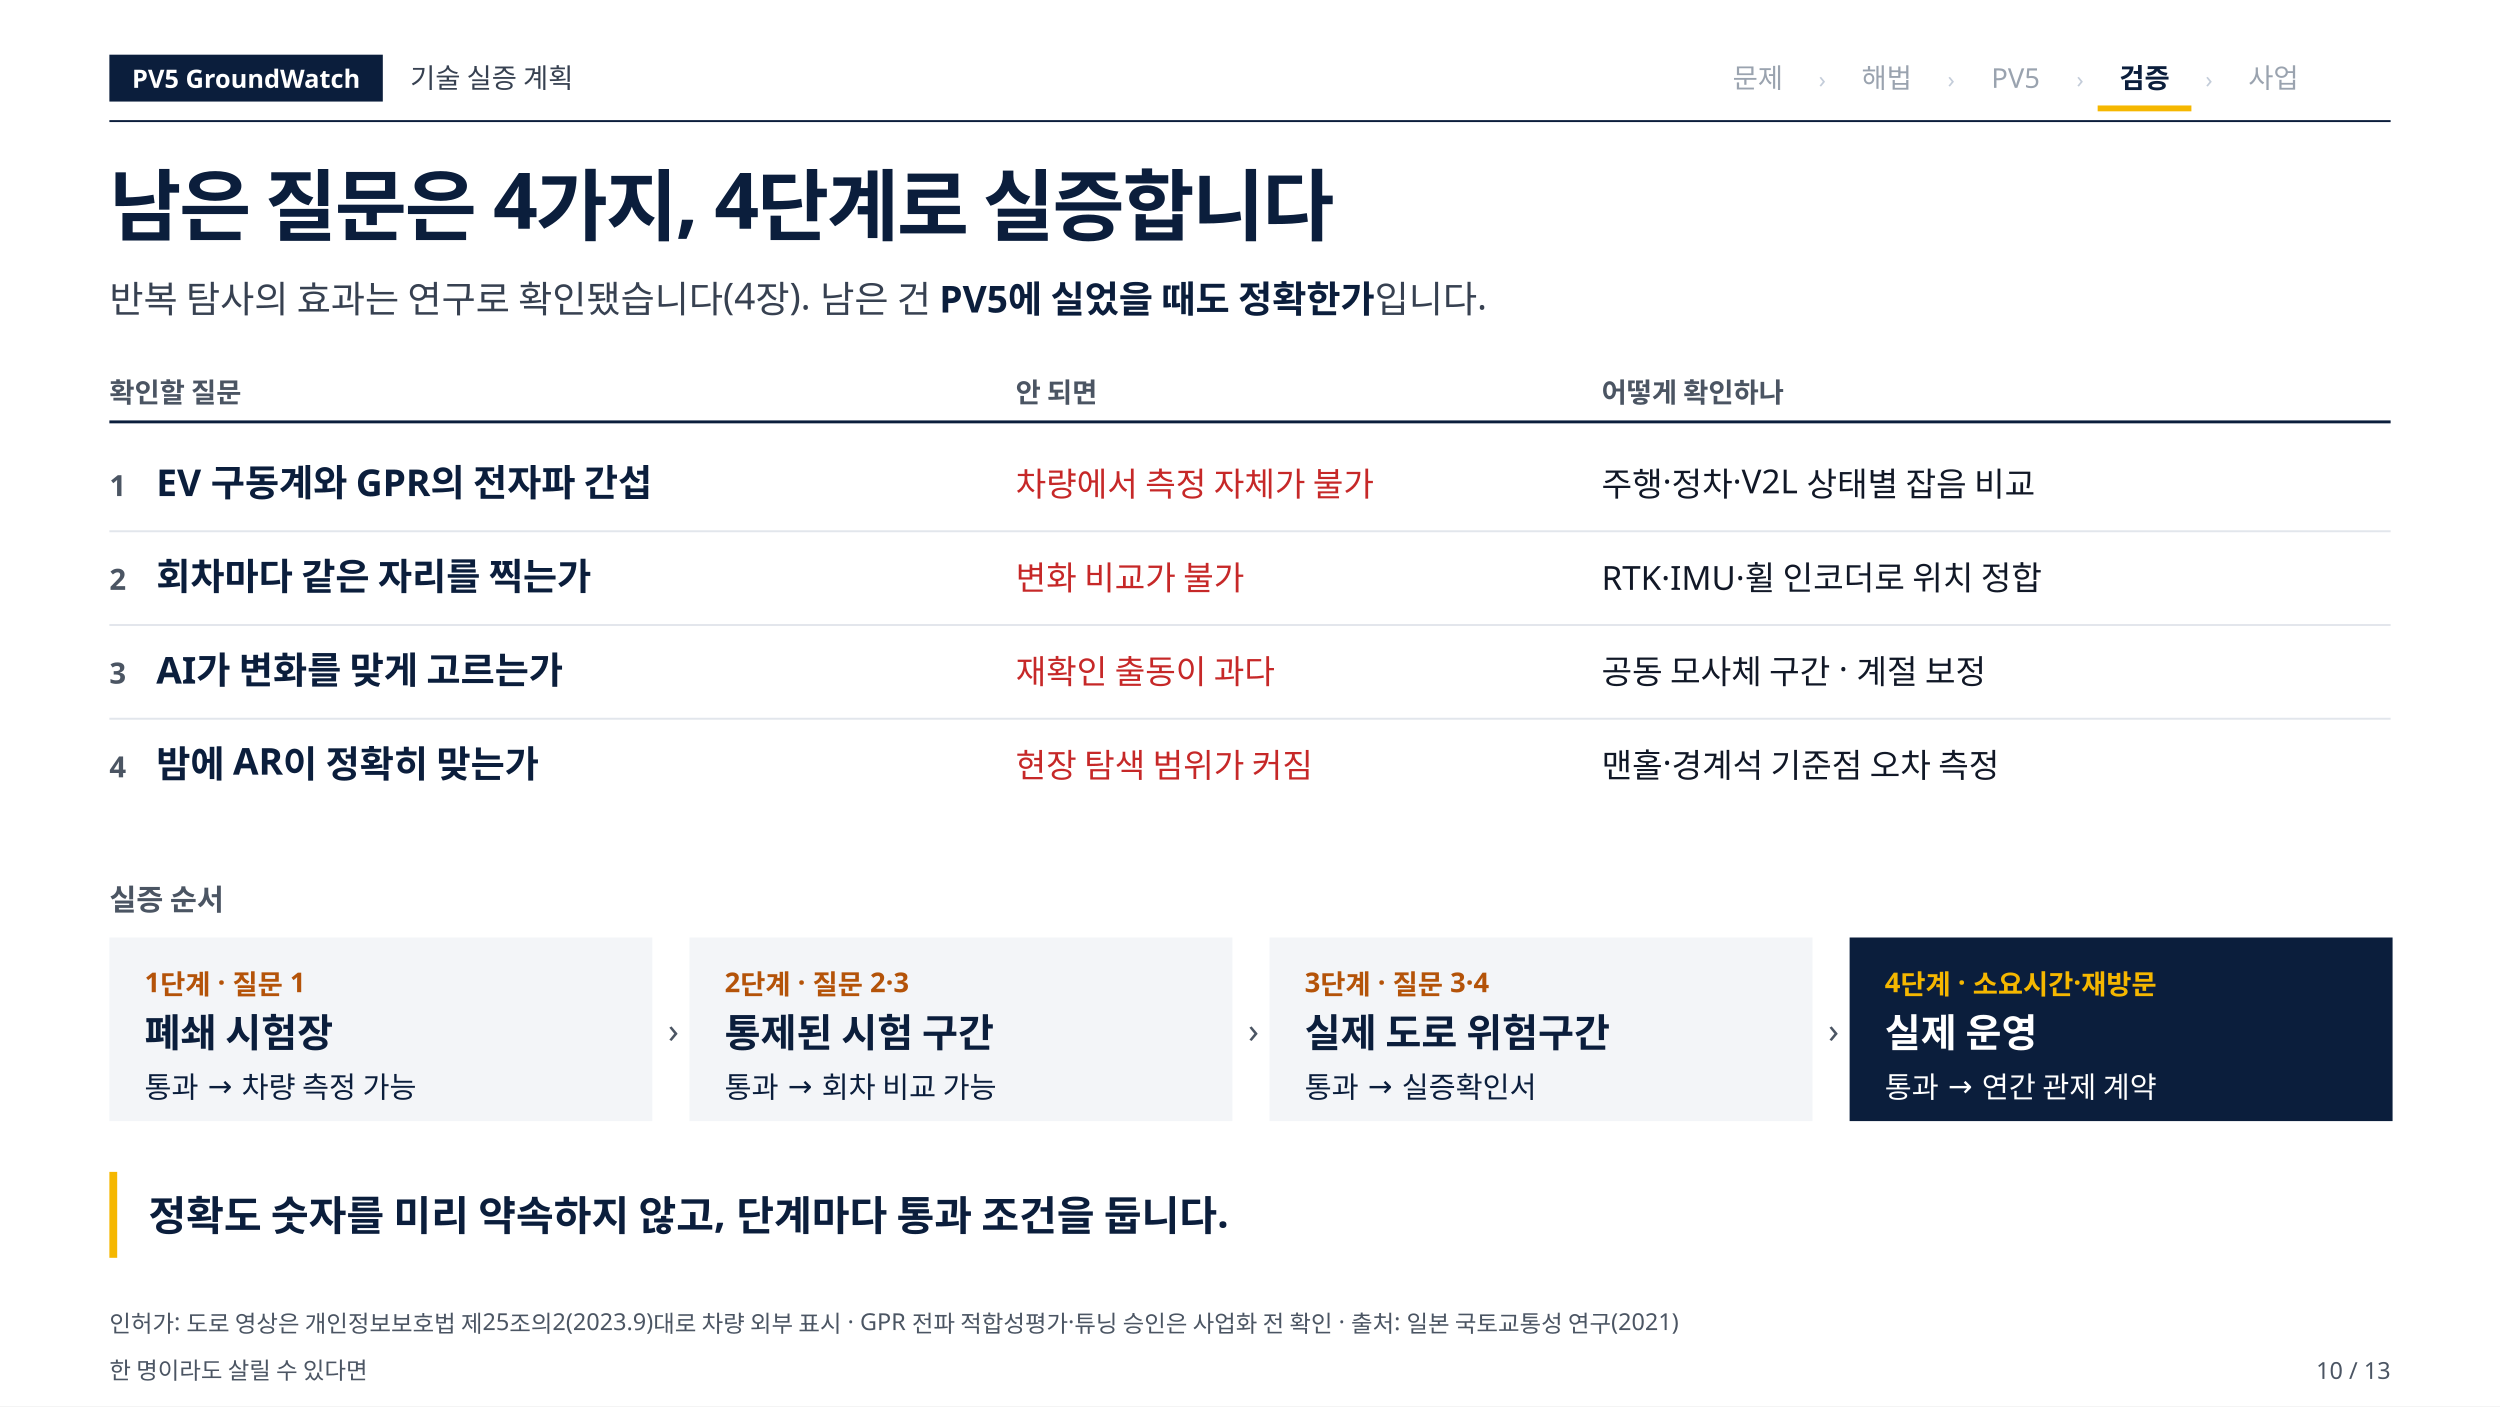
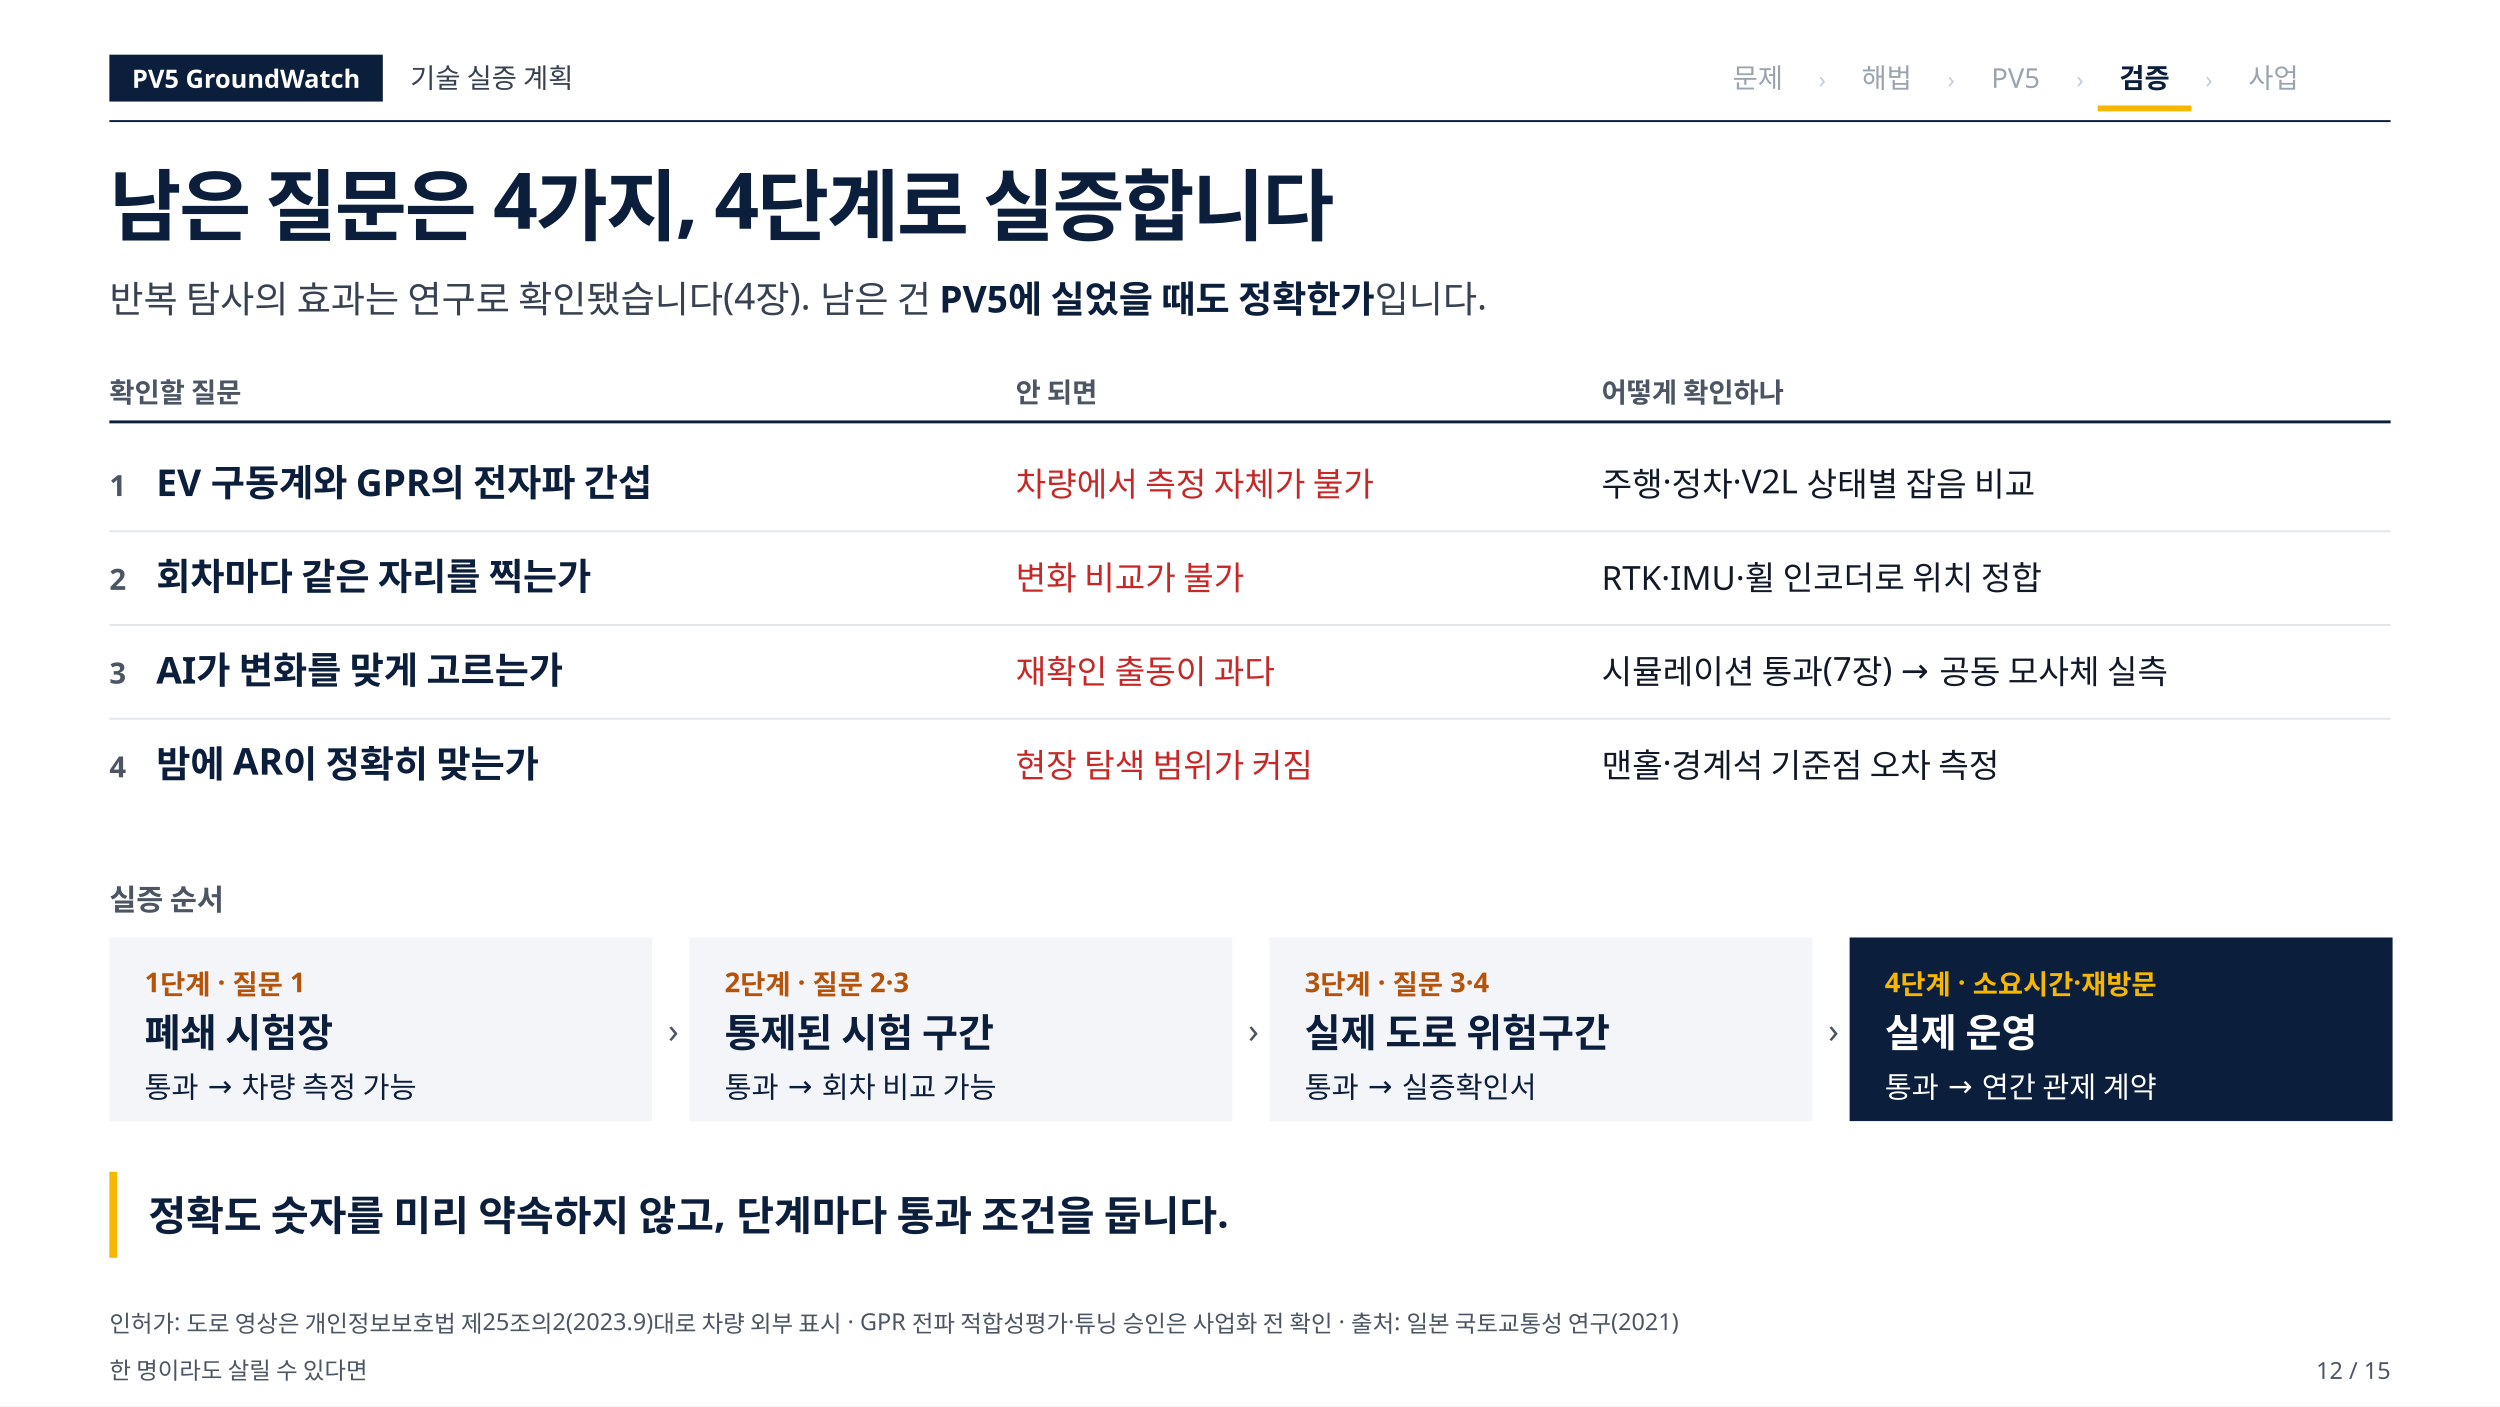
<svg xmlns="http://www.w3.org/2000/svg" viewBox="0 0 1280 720" lang="ko-KR" data-pptx-page-role="content" font-family="Pretendard, 'Malgun Gothic', sans-serif">
  <rect id="bg" x="0" y="0" width="1280" height="720" fill="#FFFFFF" />
  <g id="header" data-pptx-role="header" data-pptx-bounds="56 24 1168 40">
    <rect x="56" y="28" width="140" height="24" fill="#0B1E3C" />
    <text x="126" y="45" font-size="13" font-weight="bold" fill="#FFFFFF" text-anchor="middle">PV5 GroundWatch</text>
    <text x="210" y="45" font-size="14" fill="#374151">기술 실증 계획</text>
    <text x="900" y="45" font-size="14" font-weight="normal" fill="#9AA3AF" text-anchor="middle">문제</text>
    <text x="933" y="45" font-size="12" fill="#C3CCD9" text-anchor="middle">›</text>
    <text x="966" y="45" font-size="14" font-weight="normal" fill="#9AA3AF" text-anchor="middle">해법</text>
    <text x="999" y="45" font-size="12" fill="#C3CCD9" text-anchor="middle">›</text>
    <text x="1032" y="45" font-size="14" font-weight="normal" fill="#9AA3AF" text-anchor="middle">PV5</text>
    <text x="1065" y="45" font-size="12" fill="#C3CCD9" text-anchor="middle">›</text>
    <text x="1098" y="45" font-size="14" font-weight="bold" fill="#0B1E3C" text-anchor="middle">검증</text>
    <rect x="1074" y="54" width="48" height="3" fill="#F5B700" />
    <text x="1131" y="45" font-size="12" fill="#C3CCD9" text-anchor="middle">›</text>
    <text x="1164" y="45" font-size="14" font-weight="normal" fill="#9AA3AF" text-anchor="middle">사업</text>
    <line x1="56" y1="62" x2="1224" y2="62" stroke="#0B1E3C" stroke-width="1" />
  </g>
  <g id="title" data-pptx-bounds="56 80 1168 56" letter-spacing="-1">
    <text x="56" y="120" font-size="40" font-weight="bold" fill="#0B1E3C">남은 질문은 4가지, 4단계로 실증합니다</text>
  </g>
  <g id="lead" data-pptx-bounds="56 138 1168 28">
    <text x="56" y="160" font-size="19" fill="#374151">반복 탐사의 효과는 연구로 확인됐습니다(4장). 남은 건 <tspan font-weight="bold" fill="#0B1E3C">PV5에 실었을 때도 정확한가</tspan>입니다.</text>
  </g>
  <g id="questions" data-pptx-bounds="56 186 1168 236">
    <g font-size="14" font-weight="bold" fill="#4B5563">
      <text x="56" y="206">확인할 질문</text>
      <text x="520" y="206">안 되면</text>
      <text x="820" y="206">어떻게 확인하나</text>
    </g>
    <line x1="56" y1="216" x2="1224" y2="216" stroke="#0B1E3C" stroke-width="1.5" />
    <text x="56" y="254" font-size="15" font-weight="bold" fill="#4B5563">1</text>
    <text x="80" y="254" font-size="19" font-weight="bold" fill="#0B1E3C">EV 구동계와 GPR의 전자파 간섭</text>
    <text x="520" y="254" font-size="17" fill="#C62828">차량에서 측정 자체가 불가</text>
    <text x="820" y="254" font-size="17" fill="#111827">주행·정차·V2L 상태별 잡음 비교</text>
    <line x1="56" y1="272" x2="1224" y2="272" stroke="#E2E6EC" stroke-width="1" />
    <text x="56" y="302" font-size="15" font-weight="bold" fill="#4B5563">2</text>
    <text x="80" y="302" font-size="19" font-weight="bold" fill="#0B1E3C">회차마다 같은 자리를 찍는가</text>
    <text x="520" y="302" font-size="17" fill="#C62828">변화 비교가 불가</text>
    <text x="820" y="302" font-size="17" fill="#111827">RTK·IMU·휠 인코더로 위치 정합</text>
    <line x1="56" y1="320" x2="1224" y2="320" stroke="#E2E6EC" stroke-width="1" />
    <text x="56" y="350" font-size="15" font-weight="bold" fill="#4B5563">3</text>
    <text x="80" y="350" font-size="19" font-weight="bold" fill="#0B1E3C">AI가 변화를 맞게 고르는가</text>
    <text x="520" y="350" font-size="17" fill="#C62828">재확인 출동이 과다</text>
-     <text x="820" y="350" font-size="17" fill="#111827">공동 모사체 구간 · 계절 보정</text>
+     <text x="820" y="350" font-size="17" fill="#111827">시뮬레이션 통과(7장) → 공동 모사체 실측</text>
    <line x1="56" y1="368" x2="1224" y2="368" stroke="#E2E6EC" stroke-width="1" />
    <text x="56" y="398" font-size="15" font-weight="bold" fill="#4B5563">4</text>
    <text x="80" y="398" font-size="19" font-weight="bold" fill="#0B1E3C">밤에 AR이 정확히 맞는가</text>
    <text x="520" y="398" font-size="17" fill="#C62828">현장 탐색 범위가 커짐</text>
    <text x="820" y="398" font-size="17" fill="#111827">맨홀·경계석 기준점 오차 측정</text>
  </g>
  <g id="stages" data-pptx-bounds="56 446 1168 130">
    <text x="56" y="466" font-size="15" font-weight="bold" fill="#4B5563">실증 순서</text>
    <rect x="56" y="480" width="278" height="94" fill="#F3F5F8" />
    <text x="74" y="508" font-size="14" font-weight="bold" fill="#B45309">1단계 · 질문 1</text>
    <text x="74" y="536" font-size="20" font-weight="bold" fill="#0B1E3C">폐쇄 시험장</text>
    <text x="74" y="562" font-size="15" fill="#0B1E3C">통과 → 차량 측정 가능</text>
    <text x="342" y="534" font-size="18" fill="#4B5563">›</text>
    <rect x="353" y="480" width="278" height="94" fill="#F3F5F8" />
    <text x="371" y="508" font-size="14" font-weight="bold" fill="#B45309">2단계 · 질문 2·3</text>
    <text x="371" y="536" font-size="20" font-weight="bold" fill="#0B1E3C">통제된 시험 구간</text>
    <text x="371" y="562" font-size="15" fill="#0B1E3C">통과 → 회차 비교 가능</text>
    <text x="639" y="534" font-size="18" fill="#4B5563">›</text>
    <rect x="650" y="480" width="278" height="94" fill="#F3F5F8" />
    <text x="668" y="508" font-size="14" font-weight="bold" fill="#B45309">3단계 · 질문 3·4</text>
    <text x="668" y="536" font-size="20" font-weight="bold" fill="#0B1E3C">실제 도로 위험구간</text>
    <text x="668" y="562" font-size="15" fill="#0B1E3C">통과 → 실증확인서</text>
    <text x="936" y="534" font-size="18" fill="#4B5563">›</text>
    <rect x="947" y="480" width="278" height="94" fill="#0B1E3C" />
    <text x="965" y="508" font-size="14" font-weight="bold" fill="#F5B700">4단계 · 소요시간·재방문</text>
    <text x="965" y="536" font-size="20" font-weight="bold" fill="#FFFFFF">실제 운영</text>
    <text x="965" y="562" font-size="15" fill="#FFFFFF">통과 → 연간 관제 계약</text>
  </g>
  <g id="conclusion" data-pptx-bounds="56 600 1168 44">
    <rect x="56" y="600" width="4" height="44" fill="#F5B700" />
    <text x="76" y="630" font-size="21" font-weight="bold" fill="#0B1E3C">정확도 숫자를 미리 약속하지 않고, 단계마다 통과 조건을 둡니다.</text>
  </g>
  <g id="source" data-pptx-bounds="56 668 1168 20">
    <text x="56" y="682" font-size="12" fill="#4B5563">인허가: 도로 영상은 개인정보보호법 제25조의2(2023.9)대로 차량 외부 표시 · GPR 전파 적합성평가·튜닝 승인은 사업화 전 확인 · 출처: 일본 국토교통성 연구(2021)</text>
  </g>
  <g id="footer" data-pptx-role="footer" data-pptx-bounds="56 692 1168 22" fill="#4B5563" font-size="12">
    <text x="56" y="706">한 명이라도 살릴 수 있다면</text>
-     <text x="1224" y="706" text-anchor="end">10 / 13</text>
+     <text x="1224" y="706" text-anchor="end">12 / 15</text>
  </g>
</svg>
